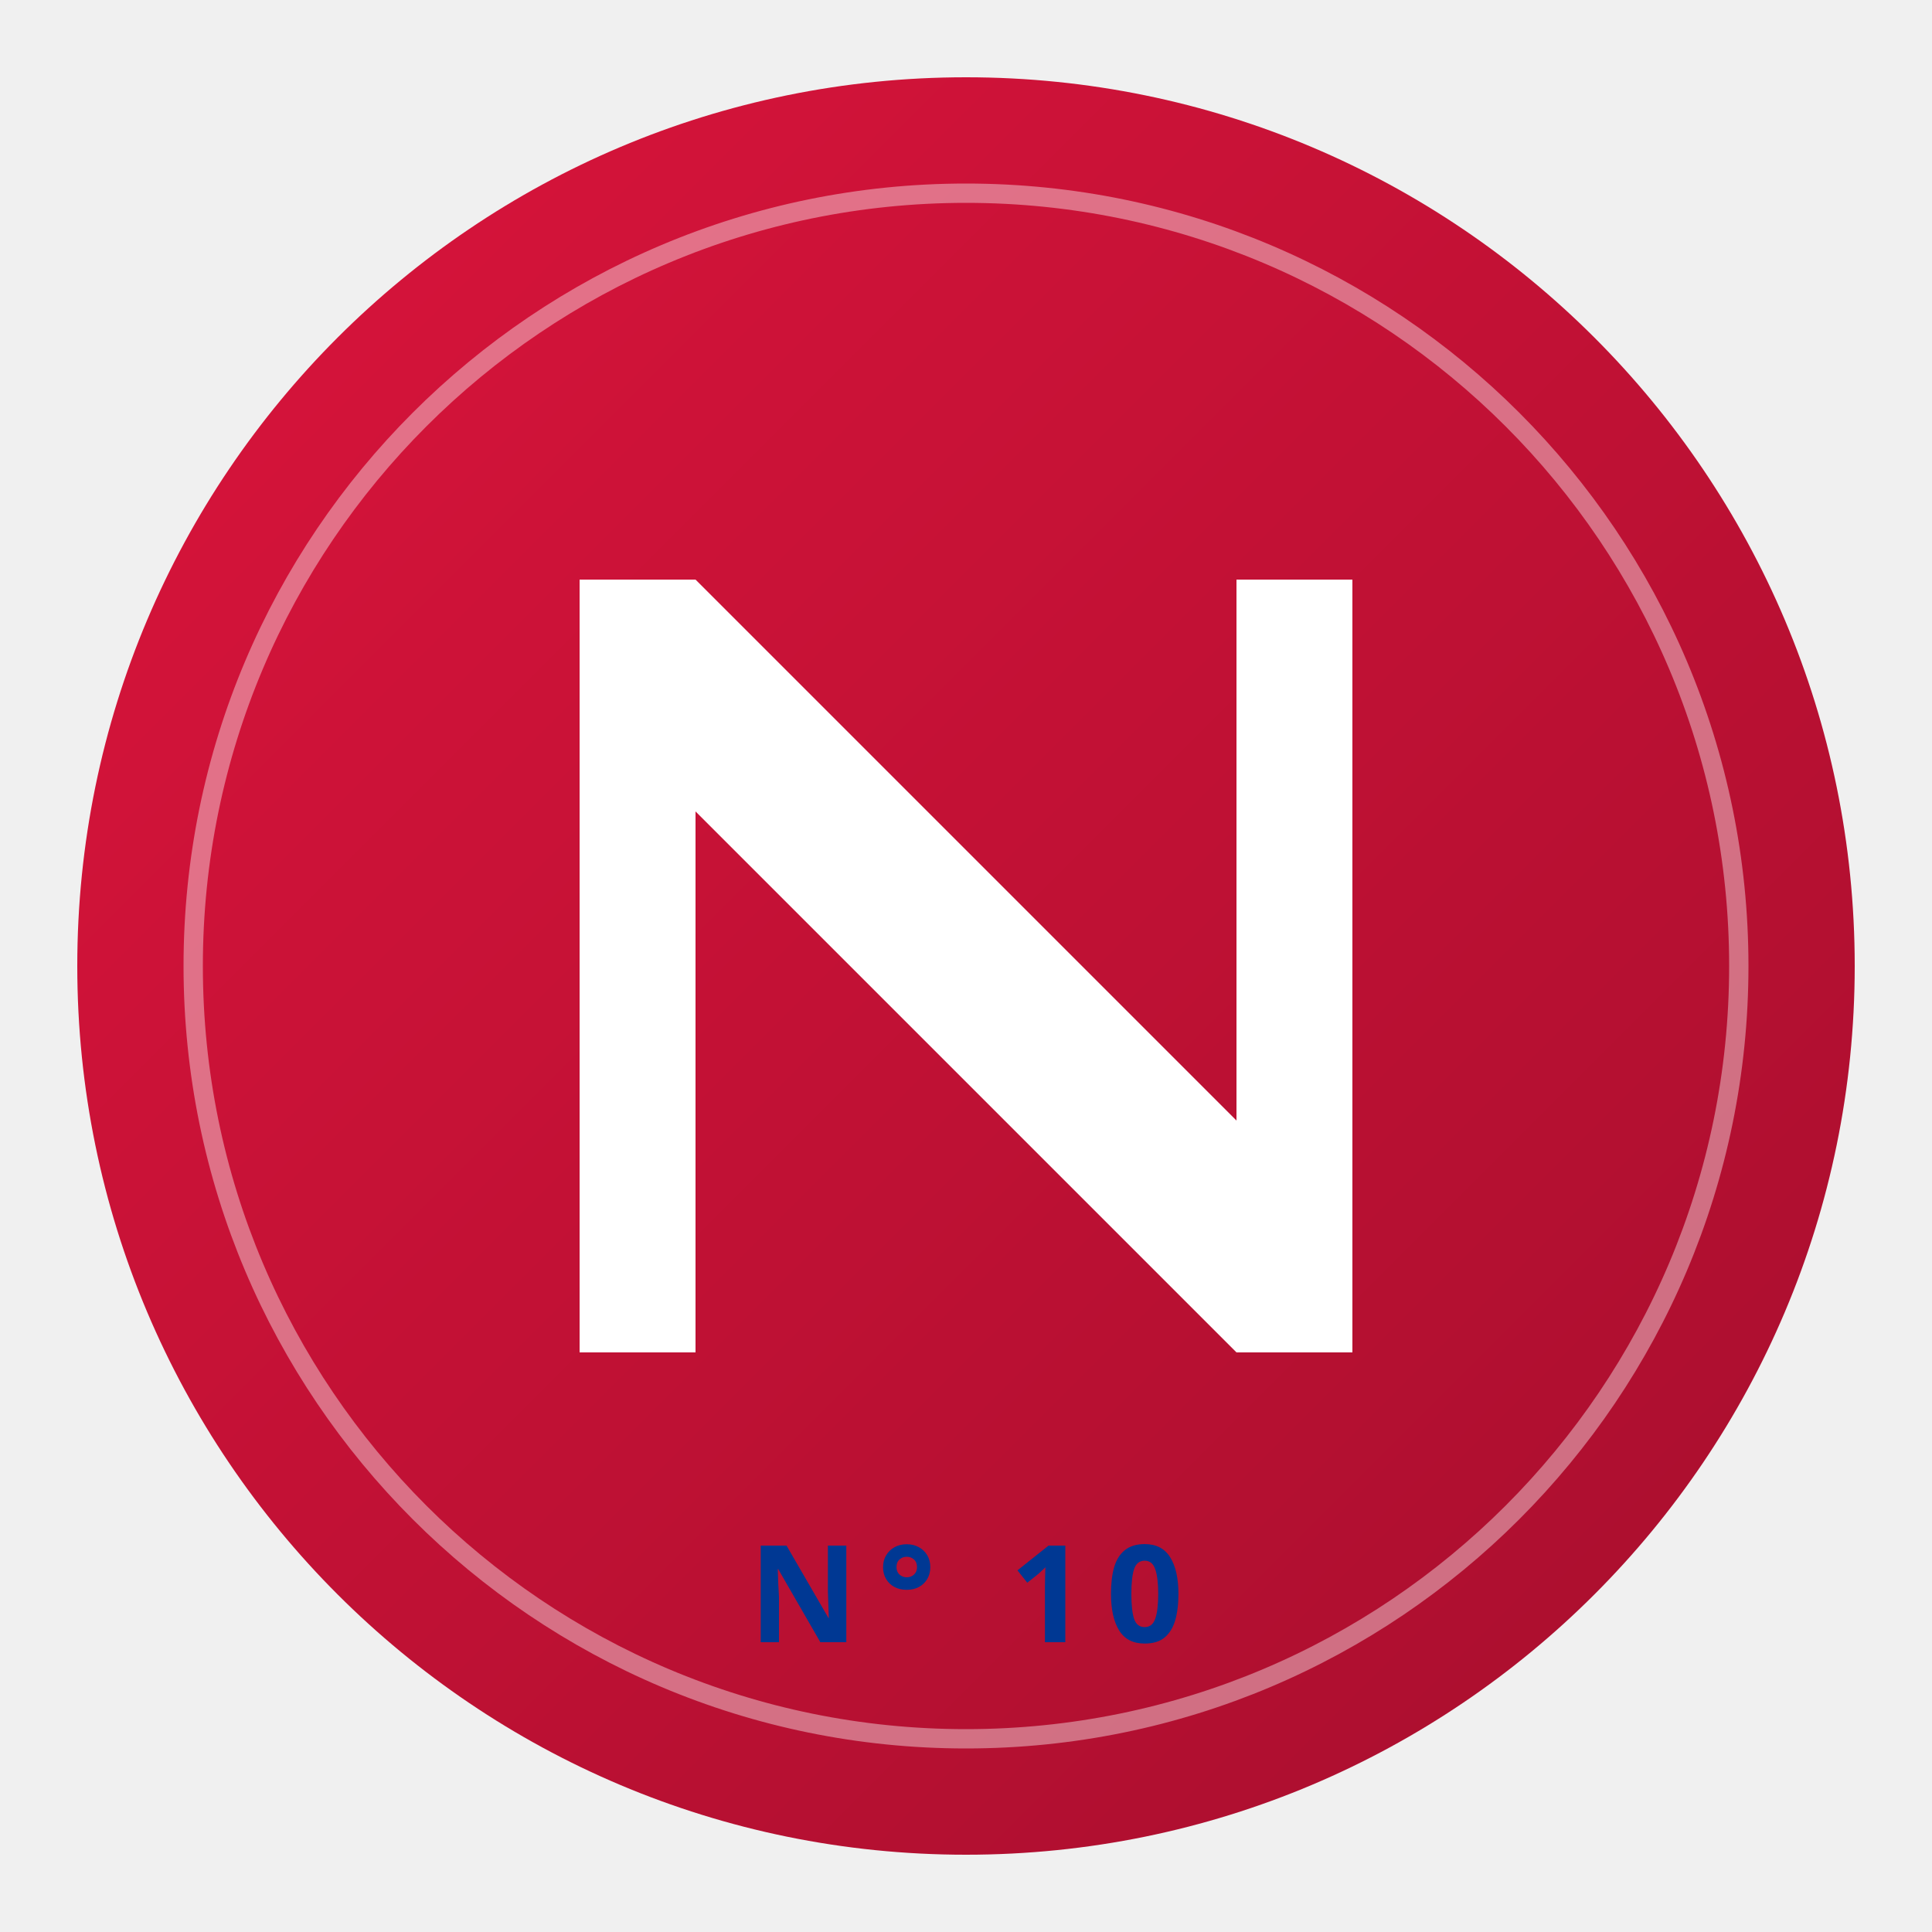
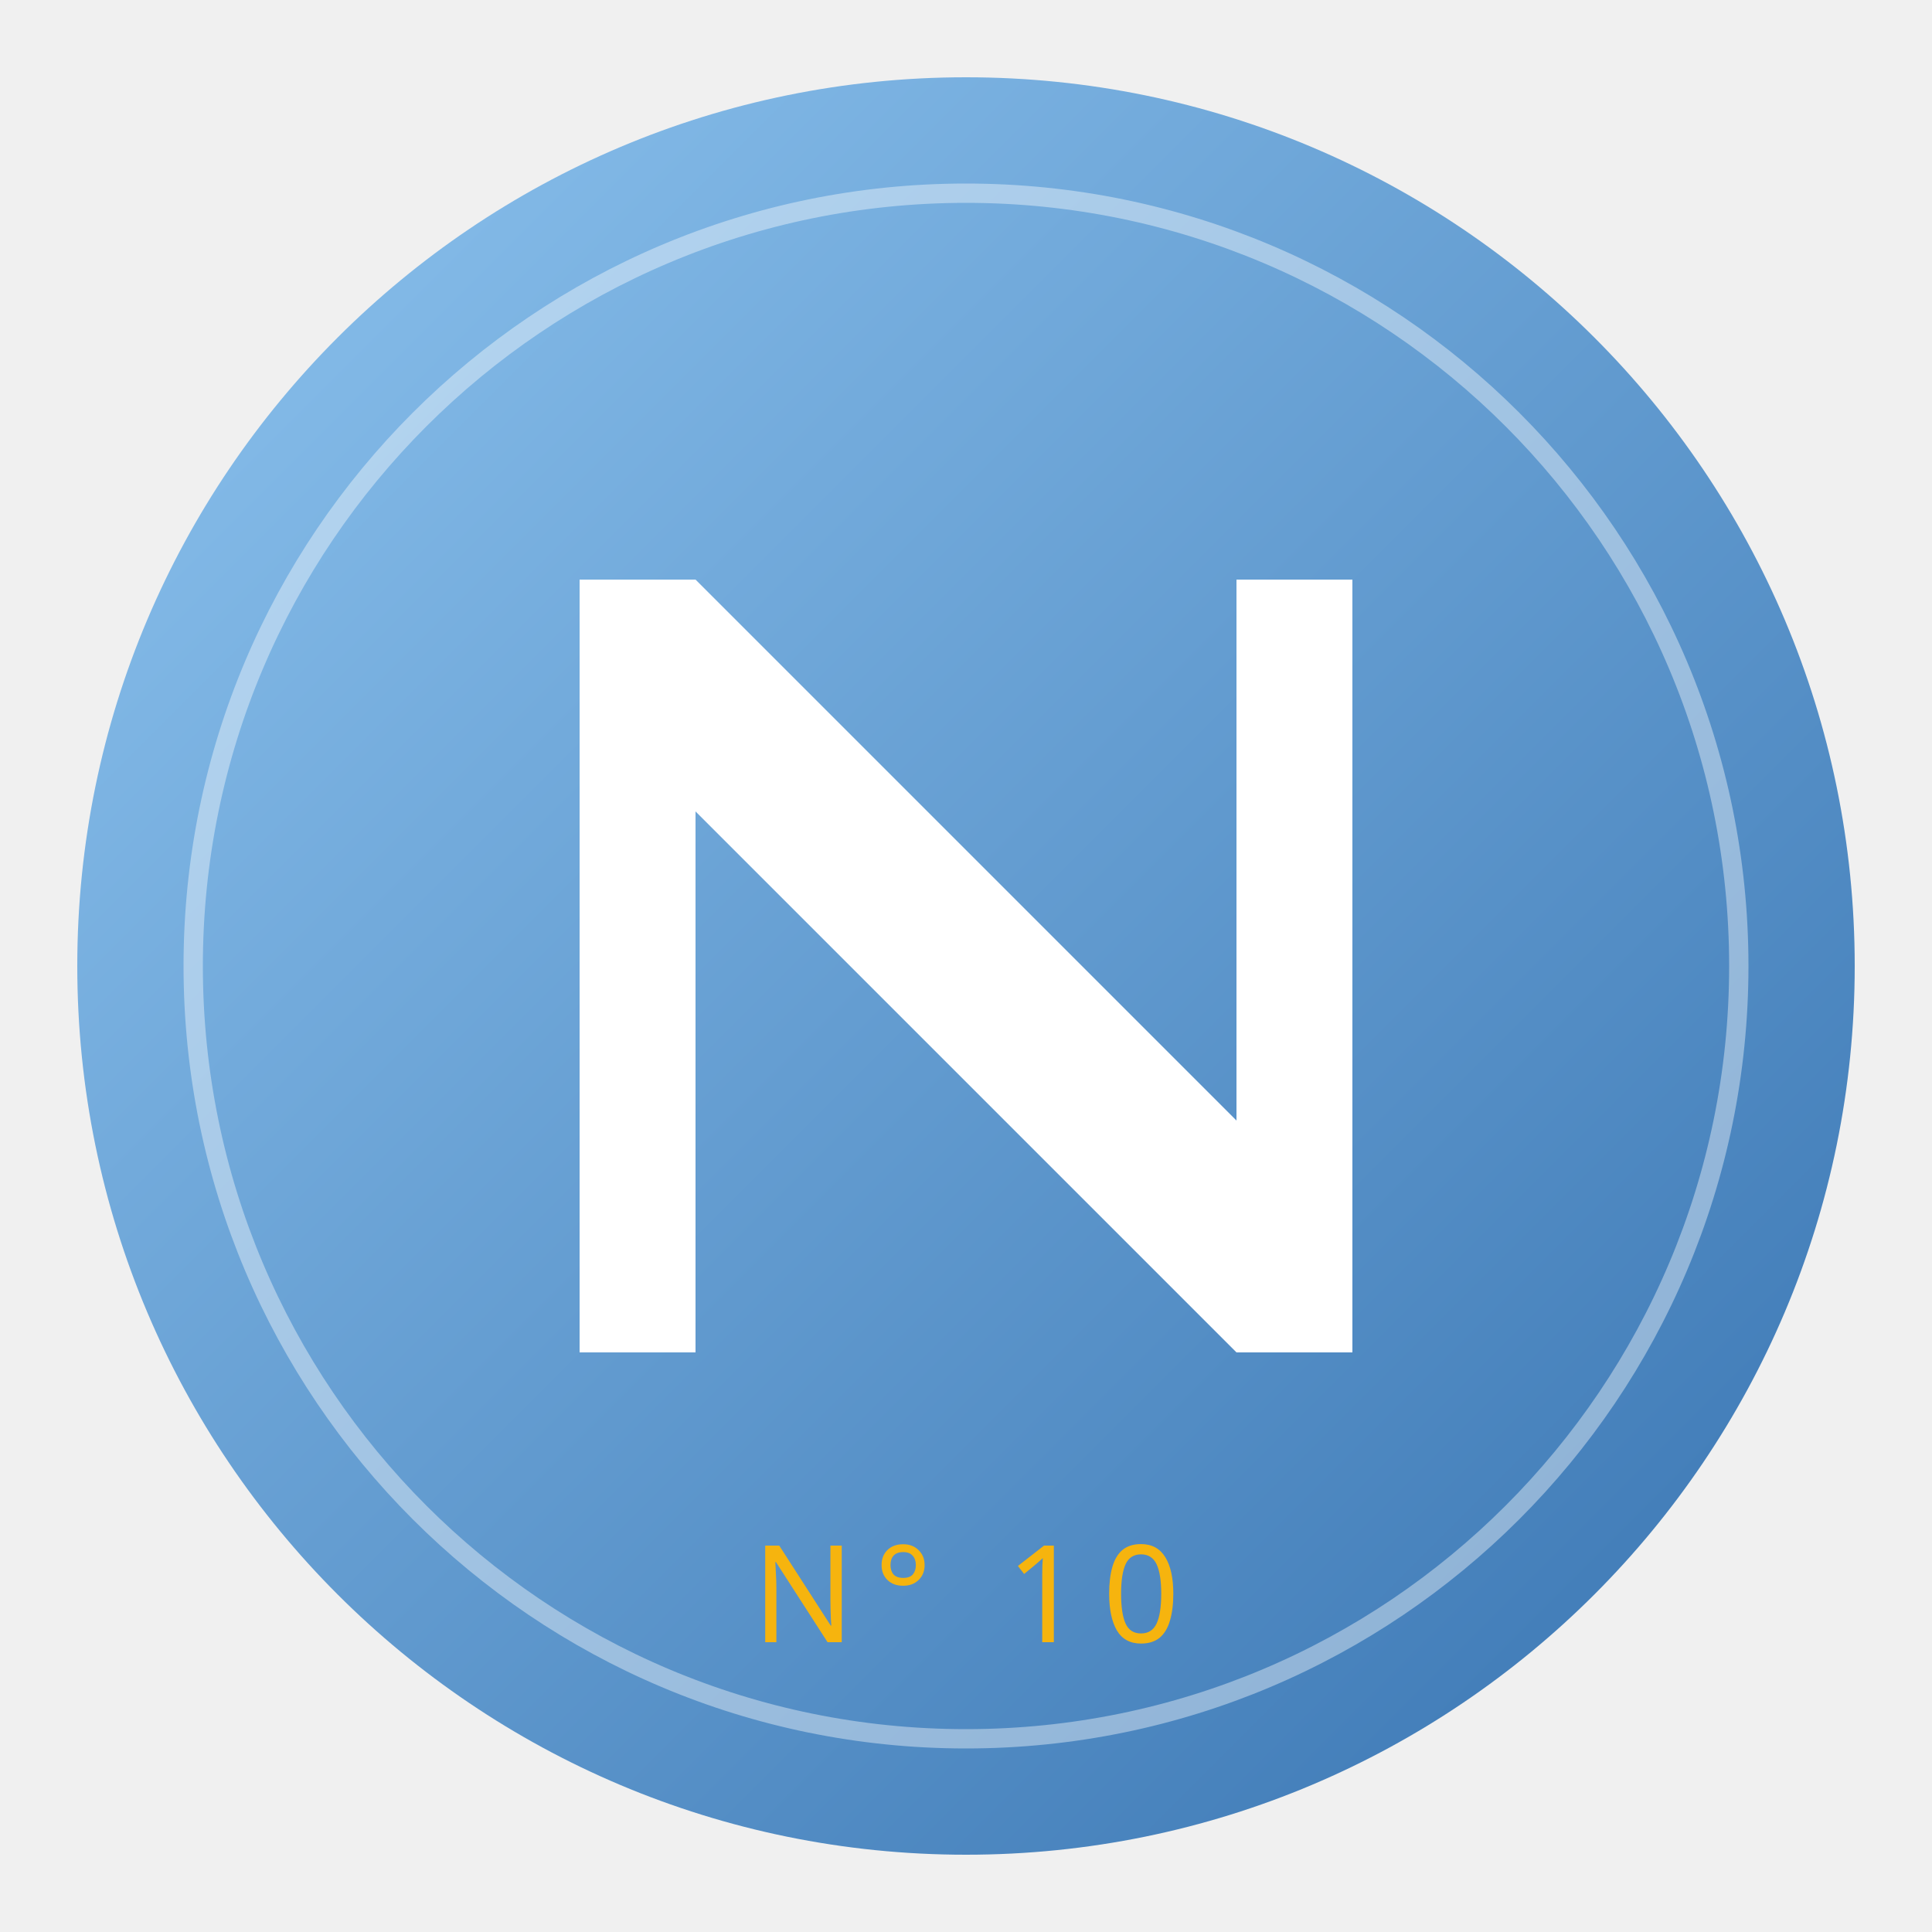
<svg xmlns="http://www.w3.org/2000/svg" viewBox="0 0 200 200" fill="none">
  <defs>
-     <linearGradient id="ng-nepal" x1="0%" y1="0%" x2="100%" y2="100%">
-       <stop offset="0%" stop-color="#DC143C" />
-       <stop offset="100%" stop-color="#A50E2D" />
+     <linearGradient id="ng" x1="0%" y1="0%" x2="100%" y2="100%">
+       <stop offset="0%" stop-color="#8FC5F0" />
+       <stop offset="100%" stop-color="#3672B0" />
    </linearGradient>
  </defs>
-   <circle cx="100" cy="100" r="92" fill="url(#ng-nepal)" />
+   <circle cx="100" cy="100" r="92" fill="url(#ng)" />
  <circle cx="100" cy="100" r="80" fill="none" stroke="#FFFFFF" stroke-width="2" opacity="0.4" />
  <path d="M 60 60 L 60 140 L 72 140 L 72 84 L 128 140 L 140 140 L 140 60 L 128 60 L 128 116 L 72 60 Z" fill="#FFFFFF" />
-   <text x="100" y="170" font-family="system-ui, sans-serif" font-size="14" font-weight="900" fill="#003893" text-anchor="middle" letter-spacing="2">N° 10</text>
+   <text x="100" y="170" font-family="Anton, Impact, sans-serif" font-size="14" font-weight="400" fill="#F6B40E" text-anchor="middle" letter-spacing="2">N° 10</text>
</svg>
